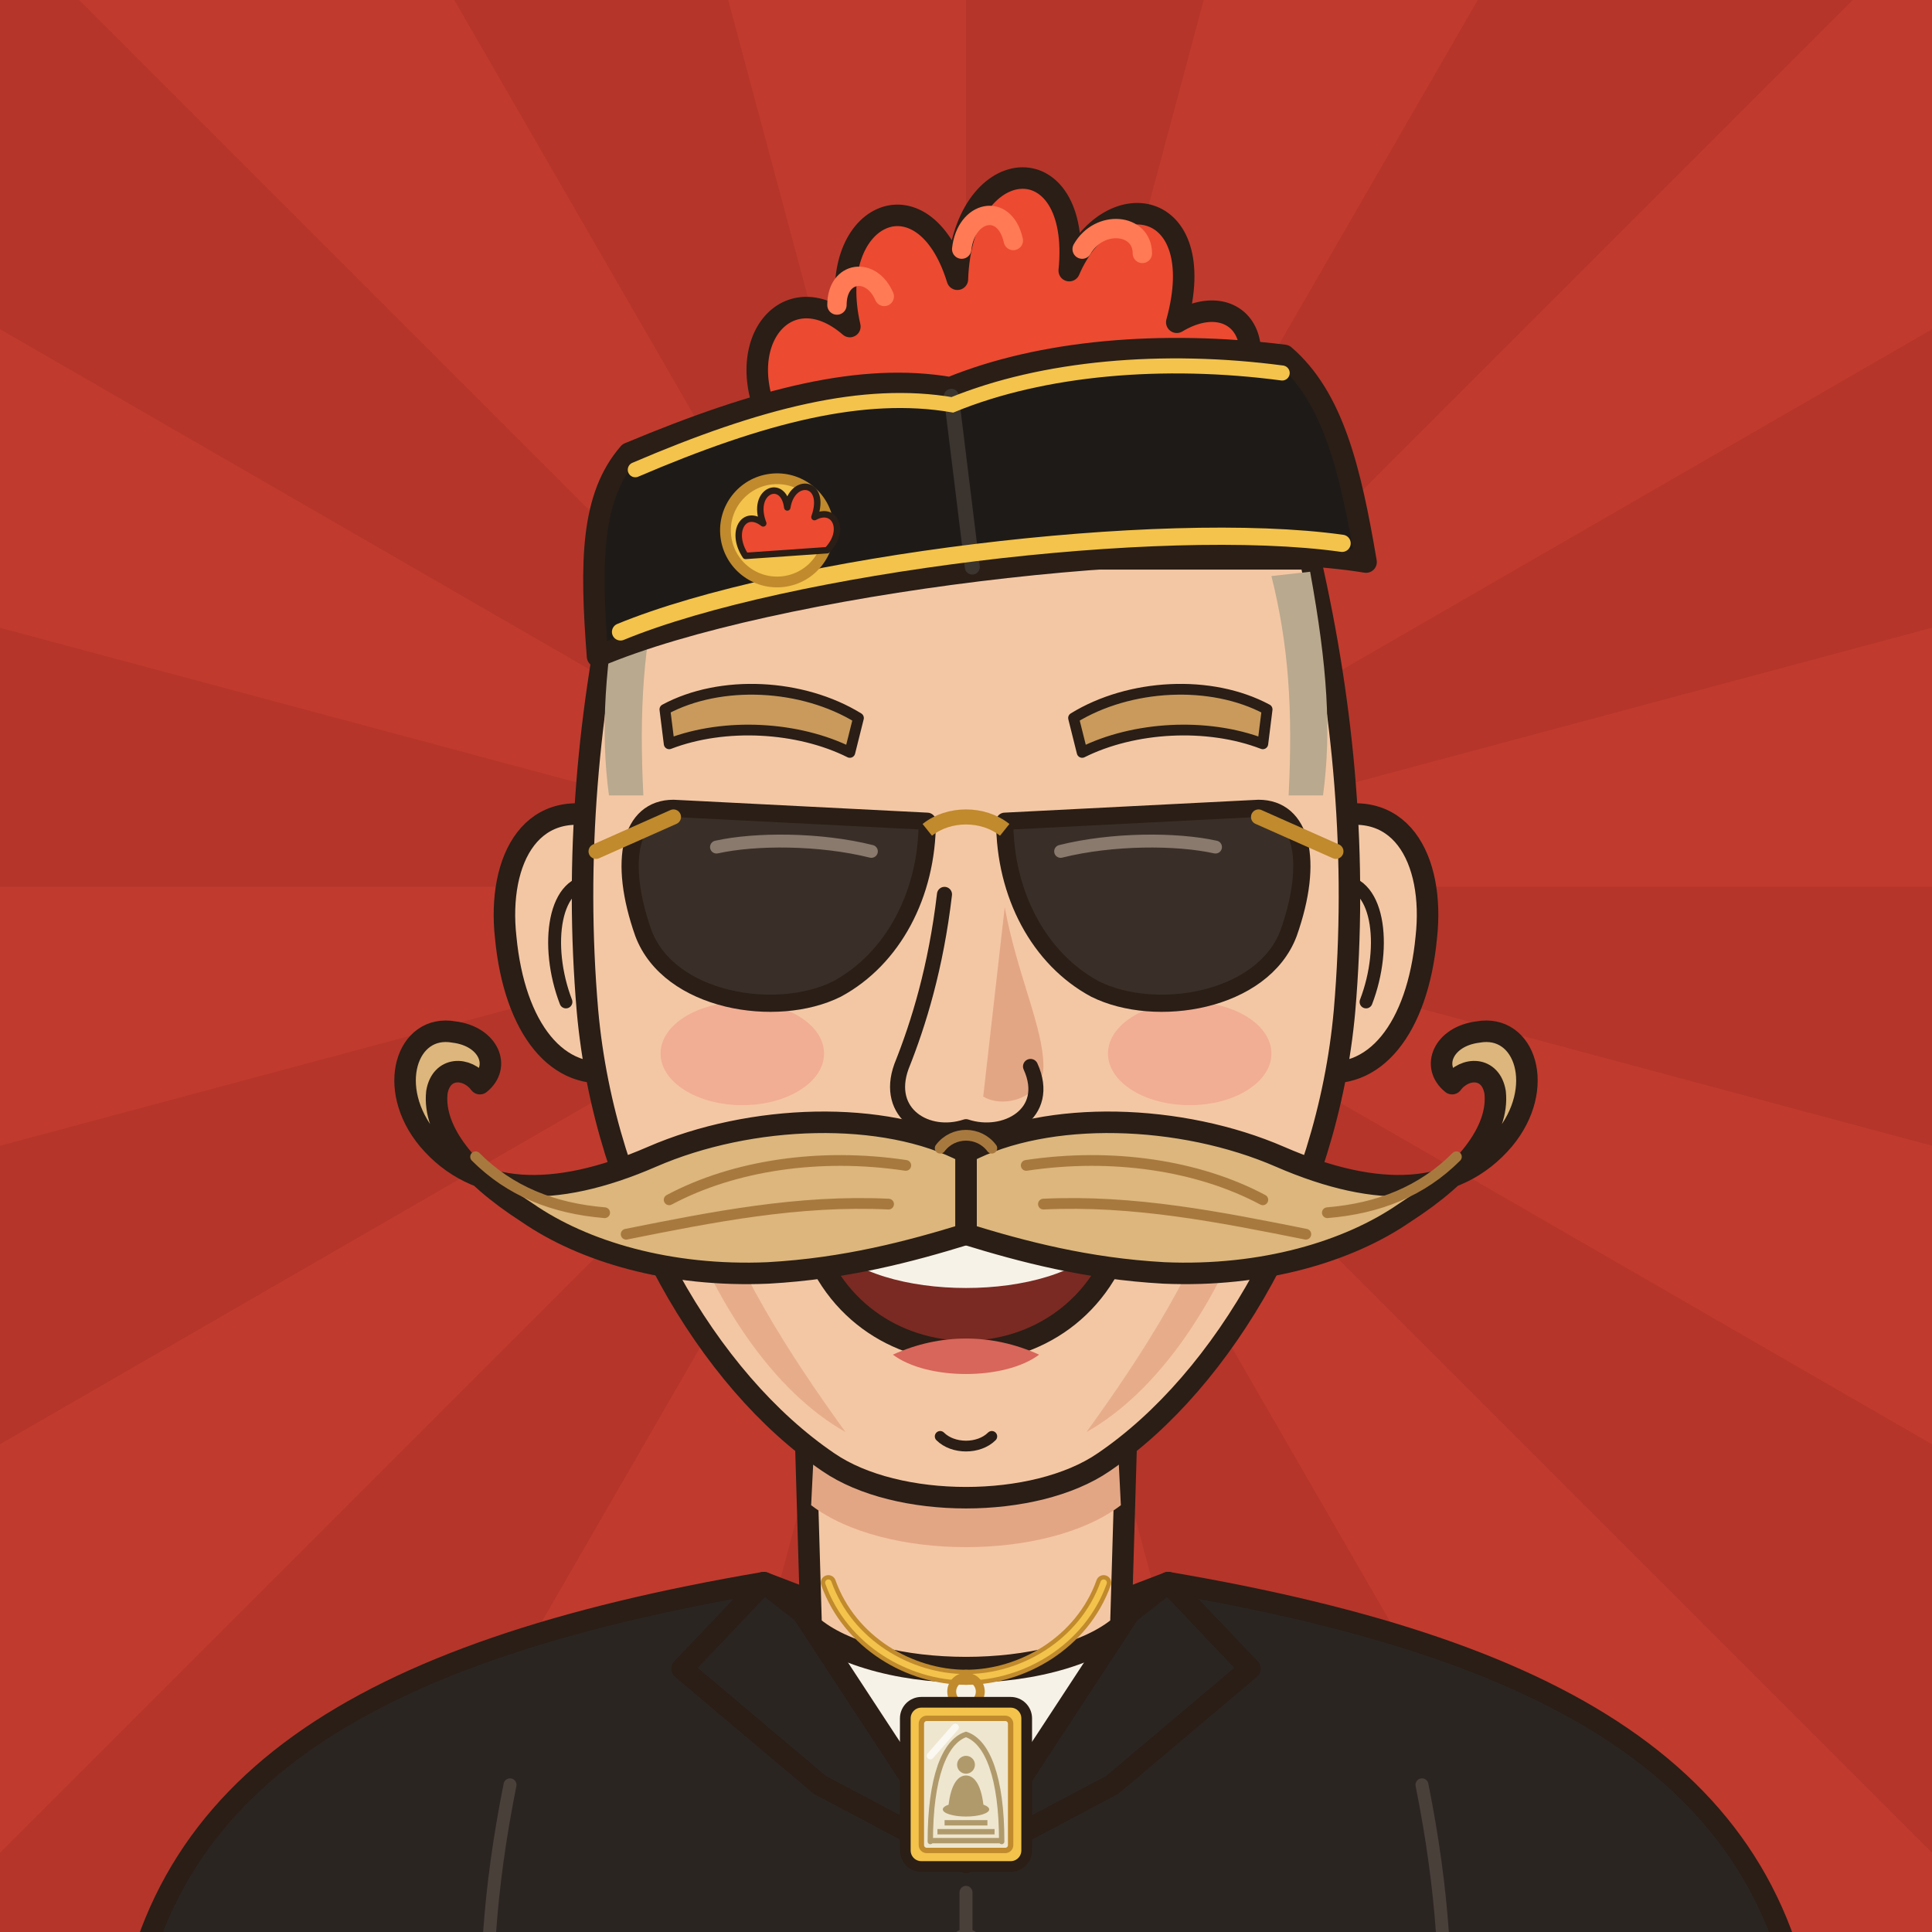
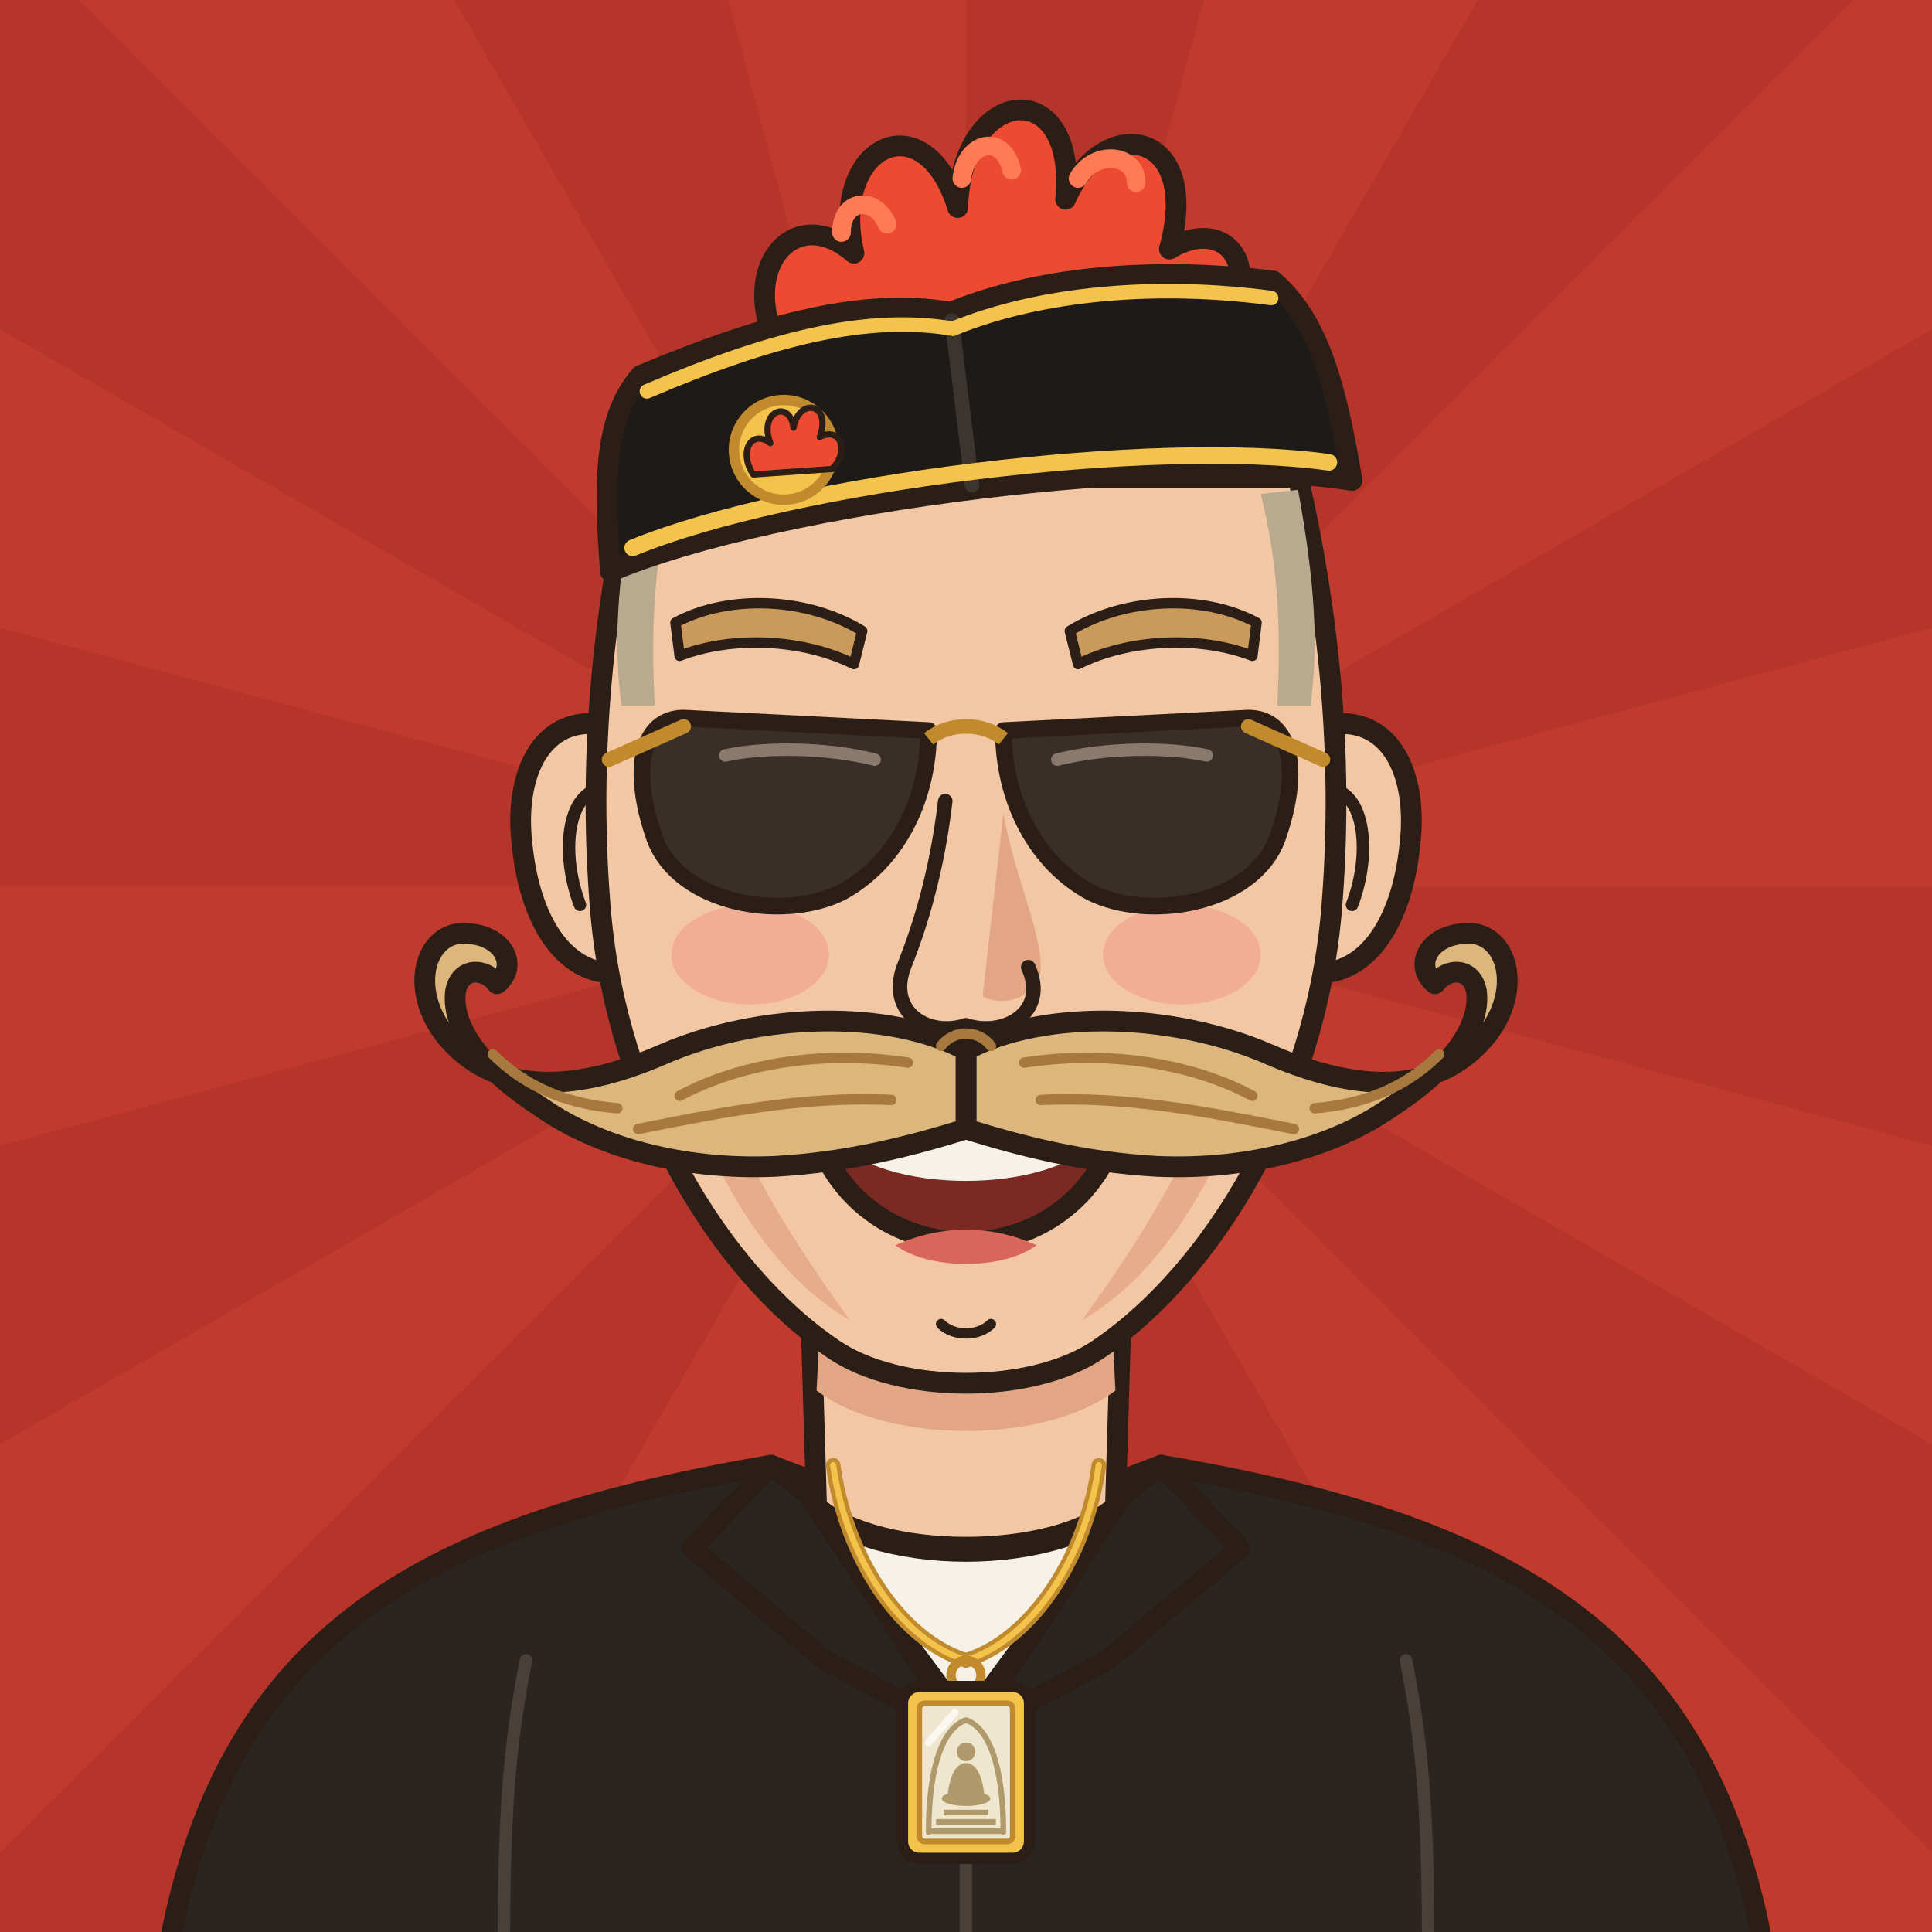
<svg xmlns="http://www.w3.org/2000/svg" viewBox="0 0 1024 1024" role="img" aria-label="ไก่ชน ใส่แว่นขี่รถ / Gai Chon in riding shades">
  <rect width="1024" height="1024" fill="#c13a2e" />
  <g fill="#b5352a">
    <path d="M512 470 L1612 470 L1575 755 Z" />
    <path d="M512 470 L1465 1020 L1290 1248 Z" />
    <path d="M512 470 L1062 1423 L797 1533 Z" />
    <path d="M512 470 L512 1570 L227 1533 Z" />
    <path d="M512 470 L-38 1423 L-266 1248 Z" />
    <path d="M512 470 L-441 1020 L-551 755 Z" />
    <path d="M512 470 L-588 470 L-551 185 Z" />
    <path d="M512 470 L-441 -80 L-266 -308 Z" />
    <path d="M512 470 L-38 -483 L227 -593 Z" />
    <path d="M512 470 L512 -630 L797 -593 Z" />
    <path d="M512 470 L1062 -483 L1290 -308 Z" />
    <path d="M512 470 L1465 -80 L1575 185 Z" />
  </g>
-   <g transform="translate(512 490) scale(1.14) translate(-512 -500)">
-     <path d="M120 1030 C130 900 230 838 418 806 L512 842 L606 806 C794 838 894 900 904 1030 Z" fill="#2b2522" stroke="#2a1e16" stroke-width="10" stroke-linejoin="round" />
+   <g transform="translate(512 440) scale(1.1) translate(-512 -500)">
+     <path d="M120 1110 C130 900 230 838 418 806 L512 842 L606 806 C794 838 894 900 904 1110 Z" fill="#2b2522" stroke="#2a1e16" stroke-width="10" stroke-linejoin="round" />
    <path d="M436 690 L440 826 C470 852 554 852 584 826 L588 690 Z" fill="#f4c7a4" stroke="#2a1e16" stroke-width="10" stroke-linejoin="round" />
    <path d="M442 730 C480 772 544 772 582 730 L584 770 C550 796 474 796 440 770 Z" fill="#e3a684" />
    <path d="M432 822 C466 856 558 856 592 822 L512 930 Z" fill="#f7f2e8" stroke="#2a1e16" stroke-width="10" stroke-linejoin="round" />
    <path d="M418 806 L380 846 L444 900 L512 936 L436 820 Z" fill="#2b2522" stroke="#2a1e16" stroke-width="10" stroke-linejoin="round" />
    <path d="M606 806 L644 846 L580 900 L512 936 L588 820 Z" fill="#2b2522" stroke="#2a1e16" stroke-width="10" stroke-linejoin="round" />
    <g stroke="#4a403a" stroke-width="6" fill="none" stroke-linecap="round">
-       <path d="M512 950 L512 1030" />
-       <path d="M300 900 C290 950 288 990 290 1030" />
-       <path d="M724 900 C734 950 736 990 734 1030" />
+       <path d="M512 950 L512 1110" />
+       <path d="M300 900 C290 950 288 990 290 1110" />
+       <path d="M724 900 C734 950 736 990 734 1110" />
    </g>
    <circle cx="512" cy="975" r="8" fill="#4a403a" />
-     <path d="M448 806 C458 834 486 850 512 850" fill="none" stroke="#c08a2d" stroke-width="7" stroke-linejoin="round" stroke-linecap="round" />
+     <path d="M448 806 C454 850 480 890 512 900" fill="none" stroke="#c08a2d" stroke-width="7" stroke-linejoin="round" stroke-linecap="round" />
    <g transform="translate(1024 0) scale(-1 1)">
-       <path d="M448 806 C458 834 486 850 512 850" fill="none" stroke="#c08a2d" stroke-width="7" stroke-linejoin="round" stroke-linecap="round" />
+       <path d="M448 806 C454 850 480 890 512 900" fill="none" stroke="#c08a2d" stroke-width="7" stroke-linejoin="round" stroke-linecap="round" />
    </g>
-     <path d="M448 806 C458 834 486 850 512 850" fill="none" stroke="#f3c34b" stroke-width="3" stroke-linejoin="round" stroke-linecap="round" />
+     <path d="M448 806 C454 850 480 890 512 900" fill="none" stroke="#f3c34b" stroke-width="3" stroke-linejoin="round" stroke-linecap="round" />
    <g transform="translate(1024 0) scale(-1 1)">
-       <path d="M448 806 C458 834 486 850 512 850" fill="none" stroke="#f3c34b" stroke-width="3" stroke-linejoin="round" stroke-linecap="round" />
+       <path d="M448 806 C454 850 480 890 512 900" fill="none" stroke="#f3c34b" stroke-width="3" stroke-linejoin="round" stroke-linecap="round" />
    </g>
-     <g transform="translate(512 850) scale(.83) translate(-512 -856)">
+     <g transform="translate(512 900) scale(0.9) translate(-512 -856)">
      <circle cx="512" cy="864" r="8" fill="none" stroke="#c08a2d" stroke-width="5" />
      <rect x="478" y="870" width="68" height="92" rx="9" fill="#f3c34b" stroke="#2a1e16" stroke-width="6" />
      <rect x="487" y="879" width="50" height="74" rx="3" fill="#efe6cf" stroke="#c08a2d" stroke-width="3" />
      <path d="M492 948 C492 912 500 892 512 888 C524 892 532 912 532 948" fill="none" stroke="#b09a6c" stroke-width="3" stroke-linecap="round" />
      <circle cx="512" cy="905" r="5" fill="#b09a6c" />
      <path d="M502 930 C503 917 507 911 512 911 C517 911 521 917 522 930 Z" fill="#b09a6c" />
      <ellipse cx="512" cy="930" rx="13" ry="4" fill="#b09a6c" />
      <g fill="#b09a6c">
        <rect x="500" y="936" width="24" height="3" />
        <rect x="496" y="941" width="32" height="3" />
        <rect x="492" y="946" width="40" height="3" />
      </g>
      <path d="M492 900 L506 884" stroke="#fff" stroke-width="4" stroke-linecap="round" opacity=".7" />
    </g>
    <path d="M676 452 C714 438 730 470 726 506 C722 548 702 574 674 568 Z" fill="#f4c7a4" stroke="#2a1e16" stroke-width="10" stroke-linejoin="round" stroke-linecap="round" />
    <g transform="translate(1024 0) scale(-1 1)">
      <path d="M676 452 C714 438 730 470 726 506 C722 548 702 574 674 568 Z" fill="#f4c7a4" stroke="#2a1e16" stroke-width="10" stroke-linejoin="round" stroke-linecap="round" />
    </g>
    <path d="M684 480 C704 478 708 510 698 536" fill="none" stroke="#2a1e16" stroke-width="6" stroke-linejoin="round" stroke-linecap="round" />
    <g transform="translate(1024 0) scale(-1 1)">
      <path d="M684 480 C704 478 708 510 698 536" fill="none" stroke="#2a1e16" stroke-width="6" stroke-linejoin="round" stroke-linecap="round" />
    </g>
    <path d="M352 330 C336 400 330 470 336 540 C344 630 392 712 448 750 C480 772 544 772 576 750 C632 712 680 630 688 540 C694 470 688 400 672 330 Z" fill="#f4c7a4" stroke="#2a1e16" stroke-width="10" stroke-linejoin="round" />
    <path d="M672 336 C680 380 682 410 678 440 L662 440 C664 400 662 370 654 338 Z" fill="#b9a98e" stroke="#2a1e16" stroke-width="0" stroke-linejoin="round" stroke-linecap="round" />
    <g transform="translate(1024 0) scale(-1 1)">
      <path d="M672 336 C680 380 682 410 678 440 L662 440 C664 400 662 370 654 338 Z" fill="#b9a98e" stroke="#2a1e16" stroke-width="0" stroke-linejoin="round" stroke-linecap="round" />
    </g>
    <path d="M372 610 C392 676 424 718 456 736 C430 700 404 660 388 612 Z" fill="#e3a684" opacity=".8" />
    <path d="M652 610 C632 676 600 718 568 736 C594 700 620 660 636 612 Z" fill="#e3a684" opacity=".8" />
    <path d="M500 738 C506 744 518 744 524 738" fill="none" stroke="#2a1e16" stroke-width="5" stroke-linecap="round" />
    <ellipse cx="408" cy="560" rx="38" ry="24" fill="#ee9c88" opacity=".6" />
    <ellipse cx="616" cy="560" rx="38" ry="24" fill="#ee9c88" opacity=".6" />
    <path d="M562 404 C588 388 626 386 652 400 L650 416 C624 406 590 408 566 420 Z" fill="#c99a5c" stroke="#2a1e16" stroke-width="5" stroke-linejoin="round" stroke-linecap="round" />
    <g transform="translate(1024 0) scale(-1 1)">
      <path d="M562 404 C588 388 626 386 652 400 L650 416 C624 406 590 408 566 420 Z" fill="#c99a5c" stroke="#2a1e16" stroke-width="5" stroke-linejoin="round" stroke-linecap="round" />
    </g>
    <path d="M530 452 L648 446 C668 446 674 470 662 504 C650 536 600 544 572 530 C546 516 530 486 530 452 Z" fill="#3a2f28" stroke="#2a1e16" stroke-width="8" stroke-linejoin="round" stroke-linecap="round" />
    <g transform="translate(1024 0) scale(-1 1)">
      <path d="M530 452 L648 446 C668 446 674 470 662 504 C650 536 600 544 572 530 C546 516 530 486 530 452 Z" fill="#3a2f28" stroke="#2a1e16" stroke-width="8" stroke-linejoin="round" stroke-linecap="round" />
    </g>
    <path d="M556 466 C580 460 610 460 628 464" fill="none" stroke="#8a7a6e" stroke-width="6" stroke-linejoin="round" stroke-linecap="round" />
    <g transform="translate(1024 0) scale(-1 1)">
      <path d="M556 466 C580 460 610 460 628 464" fill="none" stroke="#8a7a6e" stroke-width="6" stroke-linejoin="round" stroke-linecap="round" />
    </g>
    <path d="M494 456 C504 448 520 448 530 456" fill="none" stroke="#c08a2d" stroke-width="7" />
    <path d="M648 450 L684 466" fill="none" stroke="#c08a2d" stroke-width="7" stroke-linejoin="round" stroke-linecap="round" />
    <g transform="translate(1024 0) scale(-1 1)">
      <path d="M648 450 L684 466" fill="none" stroke="#c08a2d" stroke-width="7" stroke-linejoin="round" stroke-linecap="round" />
    </g>
    <path d="M530 492 C536 524 548 548 548 566 C548 580 530 586 520 580" fill="#e3a684" stroke="none" />
    <path d="M502 486 C498 520 490 546 482 566 C474 588 494 600 512 594 C530 600 552 588 542 566" fill="none" stroke="#2a1e16" stroke-width="7" stroke-linecap="round" stroke-linejoin="round" />
    <path d="M438 640 C458 718 566 718 586 640 Z" fill="#7a2a22" stroke="#2a1e16" stroke-width="10" stroke-linejoin="round" />
    <path d="M448 648 C470 676 554 676 576 648 L576 640 L448 640 Z" fill="#f7f2e8" />
    <path d="M478 700 C500 690 524 690 546 700 C530 712 494 712 478 700 Z" fill="#d8665a" />
    <path d="M512 606 C550 586 612 588 658 608 C704 628 740 626 762 600 C782 576 772 546 750 550 C734 552 728 566 738 574 C744 566 756 566 758 578 C760 596 744 616 716 634 C690 652 650 664 604 662 C568 660 538 652 512 644 Z" fill="#dcb67c" stroke="#2a1e16" stroke-width="10" stroke-linejoin="round" stroke-linecap="round" />
    <g transform="translate(1024 0) scale(-1 1)">
      <path d="M512 606 C550 586 612 588 658 608 C704 628 740 626 762 600 C782 576 772 546 750 550 C734 552 728 566 738 574 C744 566 756 566 758 578 C760 596 744 616 716 634 C690 652 650 664 604 662 C568 660 538 652 512 644 Z" fill="#dcb67c" stroke="#2a1e16" stroke-width="10" stroke-linejoin="round" stroke-linecap="round" />
    </g>
    <path d="M540 612 C580 606 620 612 650 628 M548 630 C590 628 630 636 670 644 M680 634 C704 632 724 624 740 608" fill="none" stroke="#a8793f" stroke-width="5" stroke-linejoin="round" stroke-linecap="round" />
    <g transform="translate(1024 0) scale(-1 1)">
      <path d="M540 612 C580 606 620 612 650 628 M548 630 C590 628 630 636 670 644 M680 634 C704 632 724 624 740 608" fill="none" stroke="#a8793f" stroke-width="5" stroke-linejoin="round" stroke-linecap="round" />
    </g>
    <path d="M500 604 C506 596 518 596 524 604" fill="none" stroke="#a8793f" stroke-width="5" stroke-linecap="round" />
    <g transform="translate(0 36)">
      <path d="M424 236 C400 196 428 160 458 186 C446 134 492 112 508 164 C510 104 566 100 560 160 C578 118 626 126 610 184 C640 166 662 198 624 238 Z" fill="#ec4a31" stroke="#2a1e16" stroke-width="10" stroke-linejoin="round" />
      <path d="M452 176 C452 160 468 158 474 172 M510 150 C512 132 530 128 534 146 M566 150 C574 136 594 138 594 152" fill="none" stroke="#ff7a55" stroke-width="9" stroke-linecap="round" />
    </g>
    <g transform="rotate(-7 512 310)">
      <path d="M334 354 C336 310 340 280 360 262 C424 244 472 238 512 250 C556 238 612 240 668 254 C688 276 692 310 694 354 C612 330 418 330 334 354 Z" fill="#1e1a17" stroke="#2a1e16" stroke-width="10" stroke-linejoin="round" />
      <path d="M512 254 L512 334" stroke="#3b342f" stroke-width="7" stroke-linecap="round" />
      <path d="M362 270 C424 252 472 246 512 258 C556 246 612 248 666 262" fill="none" stroke="#f3c34b" stroke-width="7" stroke-linecap="round" />
      <path d="M346 344 C426 322 602 322 684 344" fill="none" stroke="#f3c34b" stroke-width="8" stroke-linecap="round" />
      <circle cx="424" cy="306" r="24" fill="#f3c34b" stroke="#c08a2d" stroke-width="5" />
      <path d="M408 316 C402 304 410 294 418 302 C414 286 430 282 430 296 C434 282 450 286 442 302 C452 298 456 310 446 318 Z" fill="#ec4a31" stroke="#2a1e16" stroke-width="3" stroke-linejoin="round" />
    </g>
  </g>
</svg>
